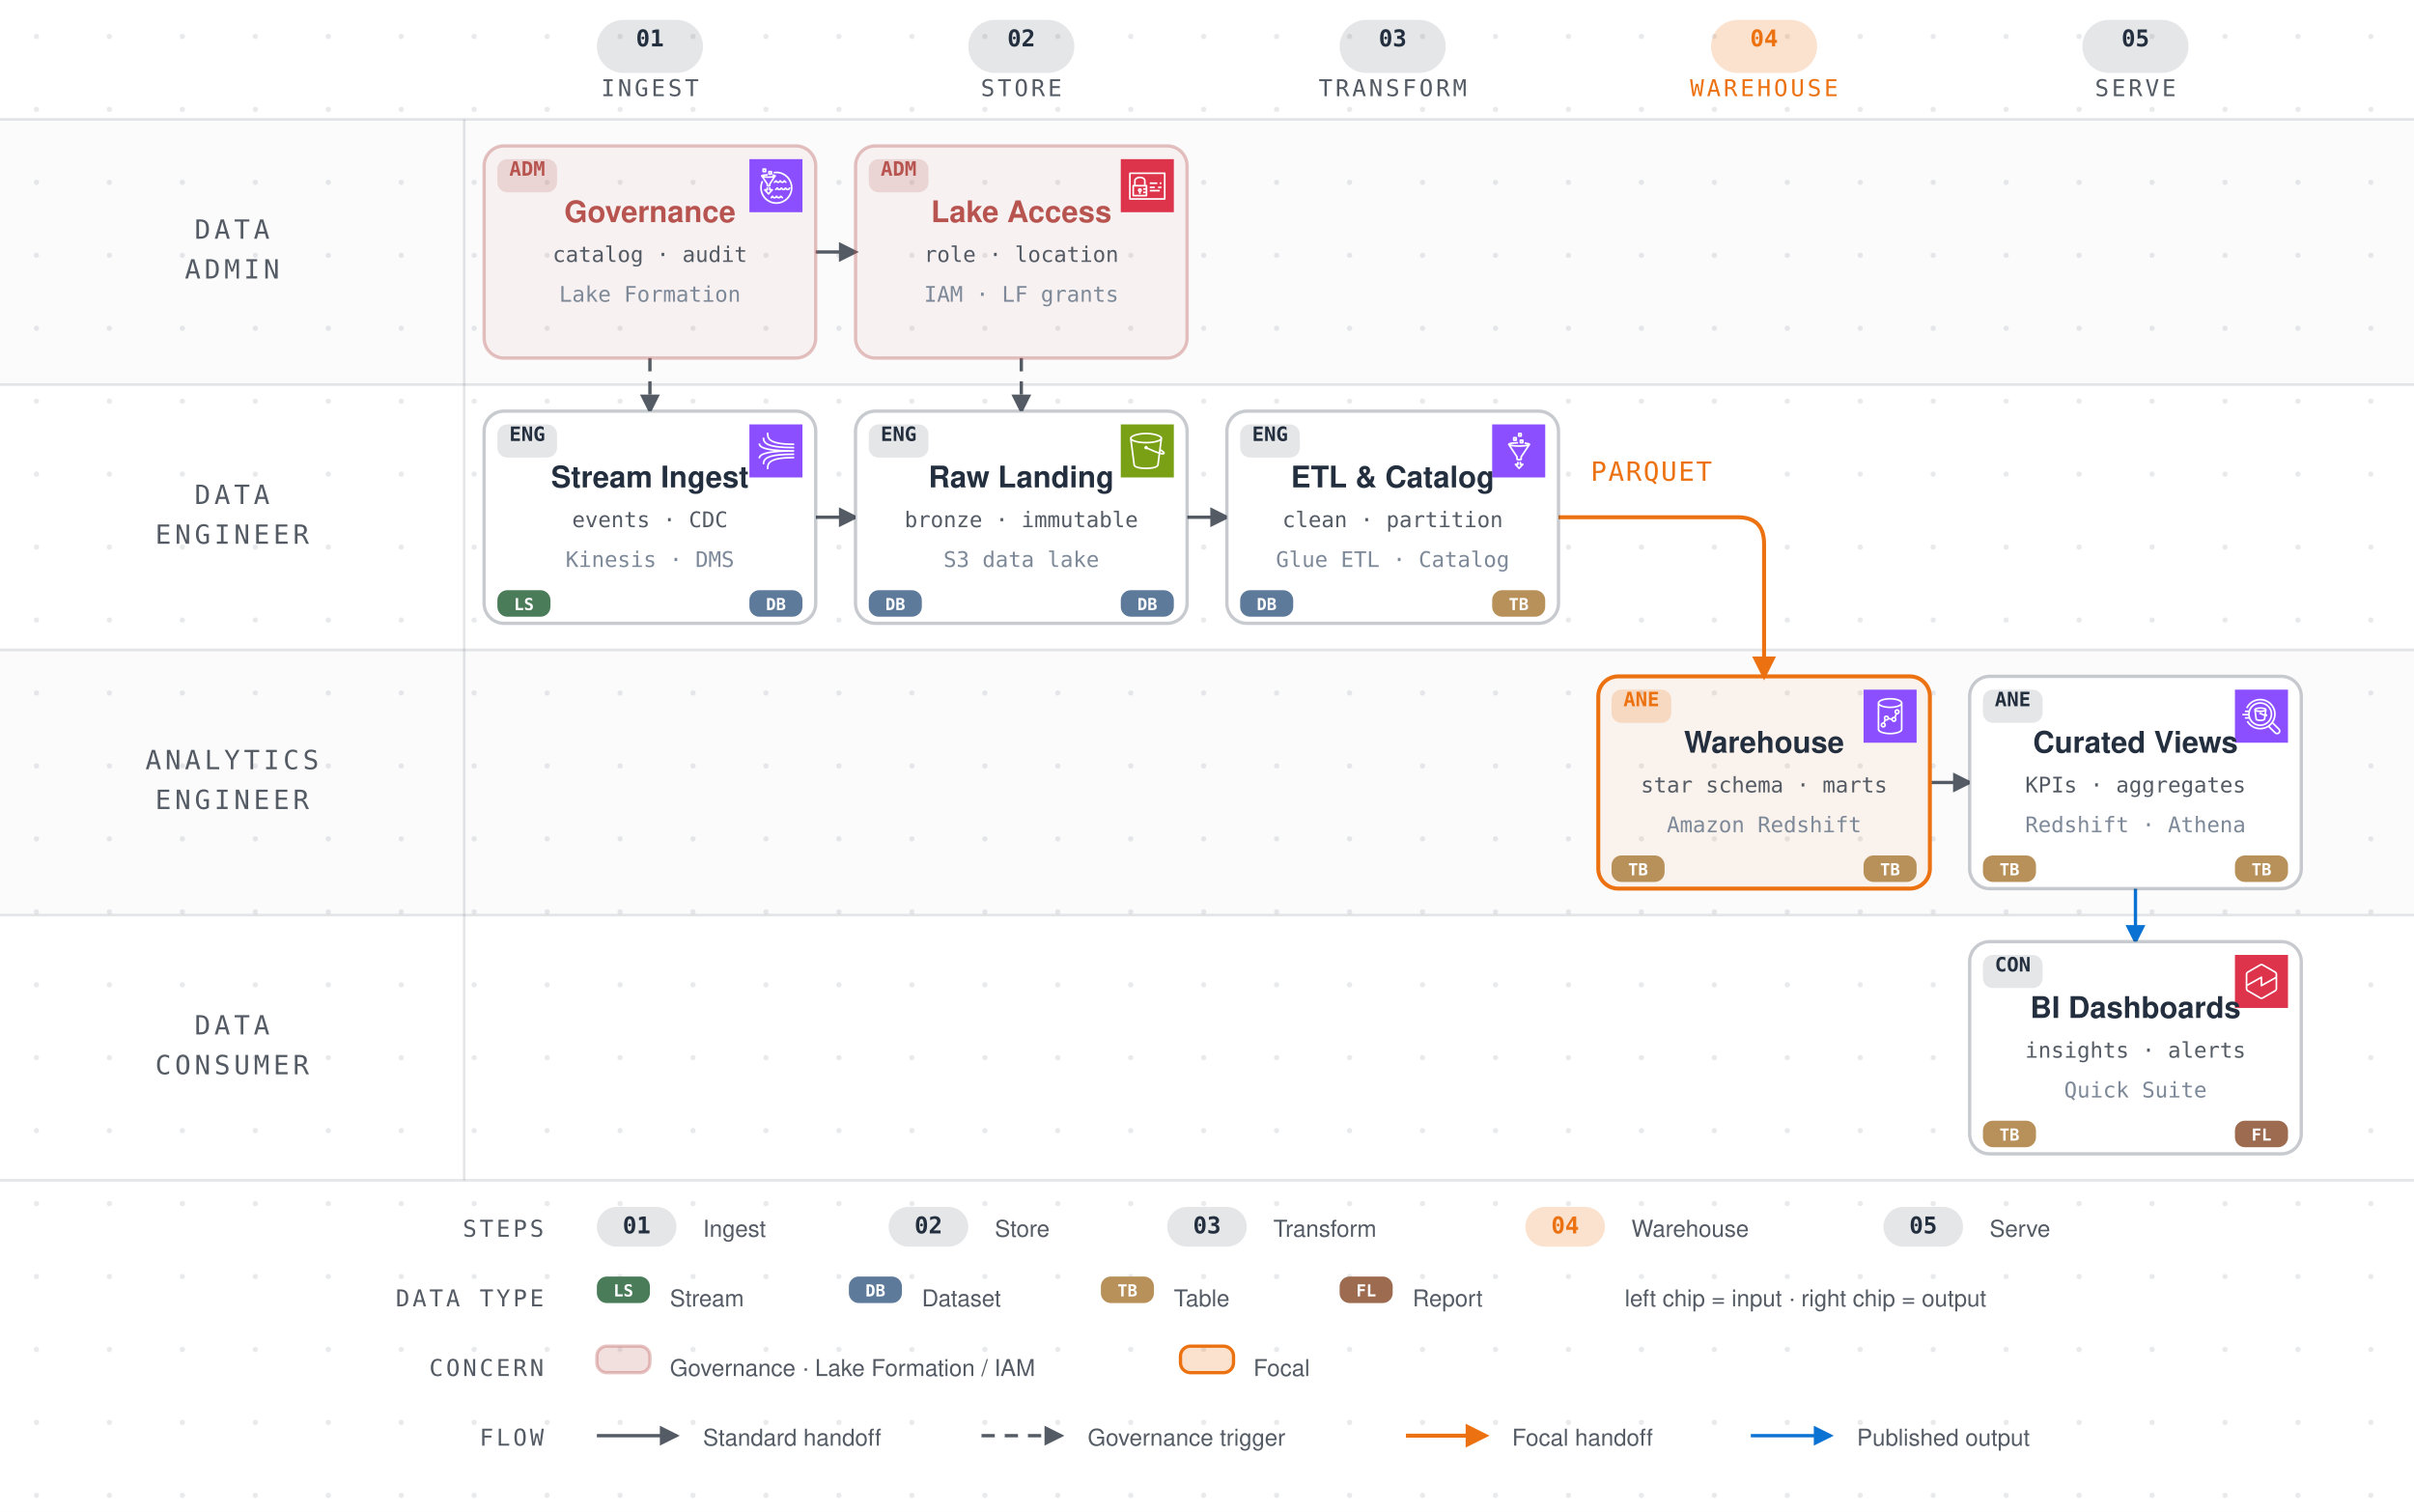
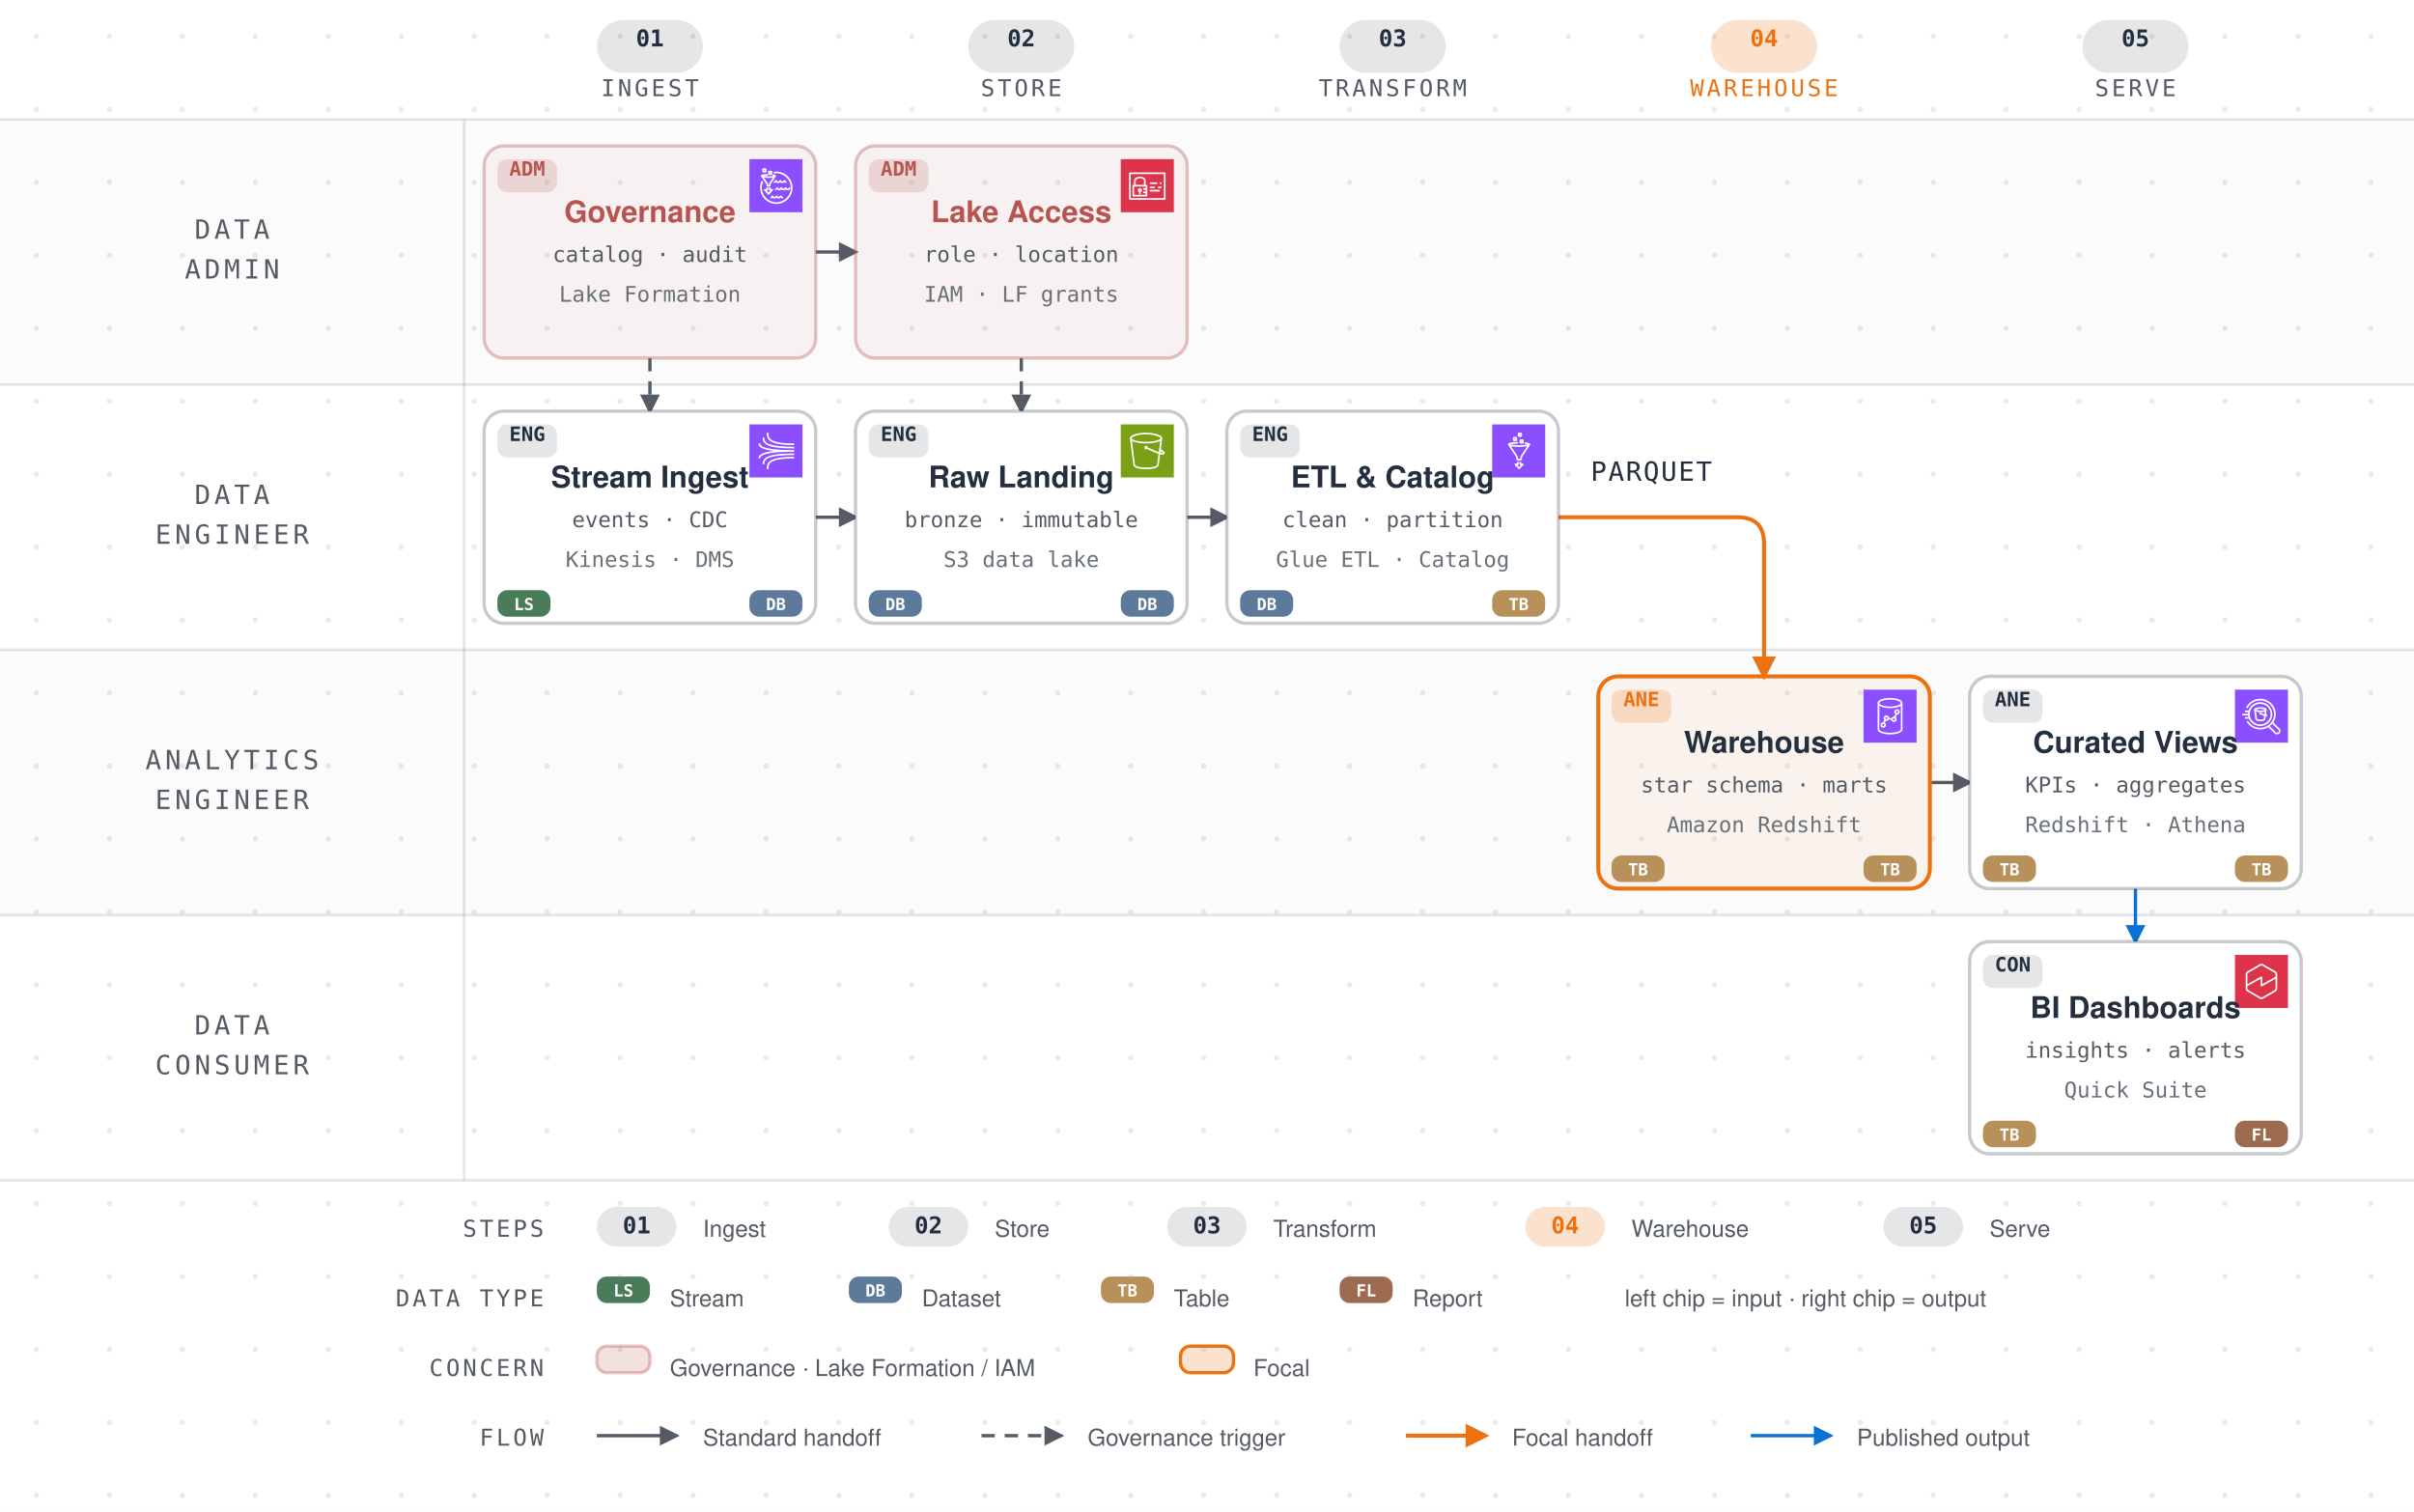
<svg xmlns="http://www.w3.org/2000/svg" viewBox="0 0 728 456" role="img" aria-labelledby="aws-pipeline-flow-title aws-pipeline-flow-desc">
  <defs>
    <style>
          @font-face { font-family: 'Amazon Ember'; font-weight: 400; font-style: normal; src: local('Amazon Ember'), url('../../skills/aws-diagram-design/assets/fonts/woff2/AmazonEmber_W_Rg.woff2') format('woff2'); }
          @font-face { font-family: 'Amazon Ember'; font-weight: 600; font-style: normal; src: local('Amazon Ember Medium'), local('Amazon Ember'), url('../../skills/aws-diagram-design/assets/fonts/woff2/AmazonEmber_W_SBd.woff2') format('woff2'); }
          @font-face { font-family: 'Amazon Ember'; font-weight: 700; font-style: normal; src: local('Amazon Ember Bold'), local('Amazon Ember'), url('../../skills/aws-diagram-design/assets/fonts/woff2/AmazonEmber_W_Bd.woff2') format('woff2'); }
          @font-face { font-family: 'Amazon Ember Mono'; font-weight: 400; font-style: normal; src: local('Amazon Ember Mono'), url('../../skills/aws-diagram-design/assets/fonts/woff2/AmazonEmberMono_W_Rg.woff2') format('woff2'); }
          @font-face { font-family: 'Amazon Ember Mono'; font-weight: 700; font-style: normal; src: local('Amazon Ember Mono Bold'), local('Amazon Ember Mono'), url('../../skills/aws-diagram-design/assets/fonts/woff2/AmazonEmberMono_W_Bd.woff2') format('woff2'); }
          .step-number, .step-label, .lane-label, .role-text, .chip-text, .legend-label { font-family: 'Amazon Ember Mono', ui-monospace, monospace; text-anchor: middle; }
          .step-number { fill: #232F3E; font-size: 7px; font-weight: 600; }
          .step-label { fill: #545B64; font-size: 7px; font-weight: 500; letter-spacing: 0.12em; }
          .lane-label { fill: #545B64; font-size: 8px; font-weight: 500; letter-spacing: 0.14em; }
          .role-text { fill: #232F3E; font-size: 6px; font-weight: 600; }
          .node-title { fill: #232F3E; font: 600 9px 'Amazon Ember', 'Helvetica Neue', Helvetica, Arial, sans-serif; text-anchor: middle; }
          .node-sub { fill: #545B64; font: 400 6.5px 'Amazon Ember Mono', ui-monospace, monospace; text-anchor: middle; }
-           .node-tool { fill: #7D8998; font: 400 6.5px 'Amazon Ember Mono', ui-monospace, monospace; text-anchor: middle; }
+           .node-tool { fill: #687078; font: 400 6.5px 'Amazon Ember Mono', ui-monospace, monospace; text-anchor: middle; }
          .chip-text { fill: #fff; font-size: 5px; font-weight: 700; }
          .focal-text { fill: #EC7211; }
          .gov-text { fill: #b85450; }
          .legend-label { fill: #545B64; font-size: 7px; font-weight: 500; letter-spacing: 0.12em; text-anchor: end; }
          .legend-text { fill: #545B64; font: 400 7px 'Amazon Ember', 'Helvetica Neue', Helvetica, Arial, sans-serif; }
        </style>
    <pattern id="dots" width="22" height="22" patternUnits="userSpaceOnUse">
      <circle cx="11" cy="11" r="0.8" fill="rgba(35,47,62,0.10)" />
    </pattern>
    <marker id="arr-muted" markerWidth="6" markerHeight="6" refX="5" refY="3" orient="auto">
      <path d="M0 0 L6 3 L0 6 Z" fill="#545B64" />
    </marker>
    <marker id="arr-accent" markerWidth="6" markerHeight="6" refX="5" refY="3" orient="auto">
      <path d="M0 0 L6 3 L0 6 Z" fill="#EC7211" />
    </marker>
    <marker id="arr-link" markerWidth="6" markerHeight="6" refX="5" refY="3" orient="auto">
      <path d="M0 0 L6 3 L0 6 Z" fill="#0972D3" />
    </marker>
  </defs>
  <rect width="728" height="456" fill="#ffffff" />
  <rect width="728" height="456" fill="url(#dots)" />
  <rect x="0" y="36" width="728" height="80" fill="rgba(35,47,62,0.018)" />
  <rect x="0" y="196" width="728" height="80" fill="rgba(35,47,62,0.018)" />
  <line x1="0" y1="36" x2="728" y2="36" stroke="rgba(35,47,62,0.12)" stroke-width="0.8" />
  <line x1="0" y1="116" x2="728" y2="116" stroke="rgba(35,47,62,0.12)" stroke-width="0.8" />
  <line x1="0" y1="196" x2="728" y2="196" stroke="rgba(35,47,62,0.12)" stroke-width="0.8" />
  <line x1="0" y1="276" x2="728" y2="276" stroke="rgba(35,47,62,0.12)" stroke-width="0.8" />
  <line x1="0" y1="356" x2="728" y2="356" stroke="rgba(35,47,62,0.12)" stroke-width="0.8" />
  <line x1="140" y1="36" x2="140" y2="356" stroke="rgba(35,47,62,0.12)" stroke-width="0.8" />
  <g aria-label="Pipeline steps">
    <rect x="180" y="6" width="32" height="16" rx="8" fill="rgba(35,47,62,0.12)" />
    <text x="196" y="14" class="step-number">01</text>
    <text x="196" y="29" class="step-label">INGEST</text>
    <rect x="292" y="6" width="32" height="16" rx="8" fill="rgba(35,47,62,0.12)" />
    <text x="308" y="14" class="step-number">02</text>
    <text x="308" y="29" class="step-label">STORE</text>
    <rect x="404" y="6" width="32" height="16" rx="8" fill="rgba(35,47,62,0.12)" />
    <text x="420" y="14" class="step-number">03</text>
    <text x="420" y="29" class="step-label">TRANSFORM</text>
    <rect x="516" y="6" width="32" height="16" rx="8" fill="rgba(236,114,17,0.20)" />
    <text x="532" y="14" class="step-number focal-text">04</text>
    <text x="532" y="29" class="step-label focal-text">WAREHOUSE</text>
    <rect x="628" y="6" width="32" height="16" rx="8" fill="rgba(35,47,62,0.12)" />
    <text x="644" y="14" class="step-number">05</text>
    <text x="644" y="29" class="step-label">SERVE</text>
  </g>
  <g aria-label="Role lanes">
    <text x="70" y="72" class="lane-label">DATA</text>
    <text x="70" y="84" class="lane-label">ADMIN</text>
    <text x="70" y="152" class="lane-label">DATA</text>
    <text x="70" y="164" class="lane-label">ENGINEER</text>
    <text x="70" y="232" class="lane-label">ANALYTICS</text>
    <text x="70" y="244" class="lane-label">ENGINEER</text>
    <text x="70" y="312" class="lane-label">DATA</text>
    <text x="70" y="324" class="lane-label">CONSUMER</text>
  </g>
  <path d="M246 76 H258" fill="none" stroke="#545B64" marker-end="url(#arr-muted)" />
  <path d="M196 108 V124" fill="none" stroke="#545B64" stroke-dasharray="4,3" marker-end="url(#arr-muted)" />
  <path d="M308 108 V124" fill="none" stroke="#545B64" stroke-dasharray="4,3" marker-end="url(#arr-muted)" />
  <path d="M246 156 H258" fill="none" stroke="#545B64" marker-end="url(#arr-muted)" />
  <path d="M358 156 H370" fill="none" stroke="#545B64" marker-end="url(#arr-muted)" />
  <path d="M470 156 H524 Q532 156 532 164 V204" fill="none" stroke="#EC7211" stroke-width="1.2" marker-end="url(#arr-accent)" />
  <rect x="474" y="136" width="48" height="12" rx="2" fill="#ffffff" />
-   <text x="498" y="145" fill="#EC7211" font-size="8" font-family="'Amazon Ember Mono', ui-monospace, monospace" text-anchor="middle" letter-spacing="0.06em">PARQUET</text>
+   <text x="498" y="145" fill="#232F3E" font-size="8" font-family="'Amazon Ember Mono', ui-monospace, monospace" text-anchor="middle" letter-spacing="0.06em">PARQUET</text>
  <path d="M582 236 H594" fill="none" stroke="#545B64" marker-end="url(#arr-muted)" />
  <path d="M644 268 V284" fill="none" stroke="#0972D3" marker-end="url(#arr-link)" />
  <rect x="146" y="44" width="100" height="64" rx="6" fill="rgba(184,84,80,0.06)" stroke="rgba(184,84,80,0.35)" stroke-width="1" />
  <rect x="150" y="48" width="18" height="10" rx="3" fill="rgba(184,84,80,0.18)" />
  <text x="159" y="53" class="role-text gov-text">ADM</text>
  <g transform="translate(226,48) scale(0.25)" aria-hidden="true">
    <g stroke="none" stroke-width="1" fill="none" fill-rule="evenodd">
      <g fill="#8C4FFF">
        <rect x="0" y="0" width="64" height="64" />
      </g>
      <path d="M43.643,36.517 C44.322,37.201 45.255,37.638 46.25,37.638 C48.138,37.638 49.563,36.074 49.563,34 L47.564,34 C47.564,34.814 47.113,35.638 46.25,35.638 C45.384,35.638 44.565,34.842 44.565,34 L42.566,34 C42.566,34.806 42.044,35.638 41.172,35.638 C40.331,35.638 39.567,34.857 39.567,34 L37.568,34 C37.568,34.888 36.893,35.638 36.094,35.638 C35.267,35.638 34.569,34.888 34.569,34 L32.569,34 C32.569,34.873 31.843,35.638 31.015,35.638 L31.015,37.638 C32.004,37.638 32.914,37.199 33.565,36.506 C34.211,37.199 35.114,37.638 36.094,37.638 C37.078,37.638 37.965,37.208 38.598,36.518 C39.258,37.205 40.176,37.638 41.172,37.638 C42.156,37.638 43.029,37.211 43.643,36.517 L43.643,36.517 Z M43.2,25.323 L41.201,25.323 C41.201,26.172 40.51,26.863 39.662,26.863 C38.812,26.863 38.122,26.172 38.122,25.323 L36.123,25.323 C36.123,26.172 35.432,26.863 34.584,26.863 C33.734,26.863 33.043,26.172 33.043,25.323 L31.044,25.323 C31.044,26.172 30.354,26.863 29.505,26.863 L29.505,28.863 C30.5,28.863 31.401,28.45 32.044,27.787 C32.687,28.45 33.588,28.863 34.584,28.863 C35.578,28.863 36.479,28.45 37.123,27.787 C37.765,28.45 38.666,28.863 39.662,28.863 C40.656,28.863 41.557,28.45 42.201,27.787 C42.844,28.45 43.745,28.863 44.74,28.863 L44.74,26.863 C43.89,26.863 43.2,26.172 43.2,25.323 L43.2,25.323 Z M30.252,47.502 C31.247,47.502 32.148,47.093 32.791,46.437 C33.434,47.093 34.335,47.502 35.33,47.502 C36.342,47.502 37.258,47.079 37.903,46.402 C38.582,47.075 39.533,47.502 40.566,47.502 L40.566,45.502 C39.663,45.502 38.869,44.8 38.869,44 L36.87,44 C36.87,44.842 36.193,45.502 35.33,45.502 C34.467,45.502 33.791,44.842 33.791,44 L31.792,44 C31.792,44.842 31.115,45.502 30.252,45.502 C29.389,45.502 28.712,44.842 28.712,44 L26.713,44 C26.713,44.561 26.565,45.502 25.572,45.502 L25.572,47.502 C26.488,47.502 27.267,47.149 27.82,46.541 C28.455,47.137 29.311,47.502 30.252,47.502 L30.252,47.502 Z M17.575,14 L18.575,14 L18.575,13 L17.575,13 L17.575,14 Z M15.576,15 L15.576,12 C15.576,11.448 16.023,11 16.576,11 L19.574,11 C20.127,11 20.574,11.448 20.574,12 L20.574,15 C20.574,15.553 20.127,16 19.574,16 L16.576,16 C16.023,16 15.576,15.553 15.576,15 L15.576,15 Z M24.573,17 L25.572,17 L25.572,16 L24.573,16 L24.573,17 Z M22.573,18 L22.573,15 C22.573,14.448 23.02,14 23.573,14 L26.572,14 C27.125,14 27.571,14.448 27.571,15 L27.571,18 C27.571,18.553 27.125,19 26.572,19 L23.573,19 C23.02,19 22.573,18.553 22.573,18 L22.573,18 Z M22.998,22.679 C22.276,22.679 19.833,22.652 17.671,22.353 L22.393,29.428 C22.51,29.596 22.573,29.796 22.573,30 L22.573,31.257 C22.928,31.332 23.24,31.335 23.573,31.268 L23.573,30 C23.573,29.807 23.629,29.618 23.734,29.455 L28.347,22.356 C26.714,22.583 24.759,22.679 22.998,22.679 L22.998,22.679 Z M13.866,20.529 C13.855,20.47 13.844,20.378 13.844,20.318 C13.844,19.718 13.844,18.125 22.024,17.966 L22.063,19.966 C20.098,20.004 18.603,20.151 17.547,20.319 C18.799,20.515 20.636,20.679 22.998,20.679 C25.325,20.679 27.184,20.52 28.462,20.319 C28.231,20.283 27.974,20.246 27.688,20.211 L27.93,18.226 C30.929,18.592 32.153,19.198 32.153,20.318 C32.153,20.568 32.071,21.048 31.518,21.442 C31.428,21.506 31.323,21.566 31.208,21.624 L25.572,30.297 L25.572,32 C25.572,32.409 25.324,32.776 24.945,32.928 C24.305,33.185 23.714,33.314 23.111,33.314 C22.515,33.314 21.909,33.189 21.228,32.939 C20.836,32.794 20.574,32.419 20.574,32 L20.574,30.315 L14.843,21.638 C14.601,21.521 14.392,21.393 14.249,21.248 C14.184,21.184 14.129,21.111 14.084,21.031 L13.976,20.839 C13.923,20.743 13.885,20.638 13.866,20.529 L13.866,20.529 Z M22.573,37 L22.573,34 L20.574,34 L20.574,36 L18.575,36 C18.18,36 17.822,36.233 17.662,36.594 C17.501,36.954 17.567,37.376 17.832,37.669 L22.33,42.669 C22.519,42.88 22.79,43 23.073,43 C23.356,43 23.627,42.88 23.816,42.669 L28.314,37.669 C28.579,37.376 28.645,36.954 28.484,36.594 C28.324,36.233 27.965,36 27.571,36 L25.572,36 L25.572,34 L23.573,34 L23.573,37 C23.573,37.553 24.02,38 24.573,38 L25.327,38 L23.073,40.506 L20.819,38 L21.574,38 C22.126,38 22.573,37.553 22.573,37 L22.573,37 Z M52,34.493 C52,45.249 43.252,54 32.5,54 C21.748,54 13,45.249 13,34.493 C13,31.521 13.651,28.667 14.935,26.01 L16.736,26.881 C15.583,29.265 14.999,31.825 14.999,34.493 C14.999,44.146 22.849,52 32.5,52 C42.151,52 50.001,44.146 50.001,34.493 C50.001,24.839 42.151,16.985 32.5,16.985 C31.479,16.985 30.455,17.074 29.456,17.248 L29.11,15.279 C30.223,15.083 31.364,14.985 32.5,14.985 C43.252,14.985 52,23.736 52,34.493 L52,34.493 Z" fill="#FFFFFF" />
    </g>
  </g>
  <text x="196" y="67" class="node-title gov-text">Governance</text>
  <text x="196" y="79" class="node-sub">catalog · audit</text>
  <text x="196" y="91" class="node-tool">Lake Formation</text>
  <rect x="258" y="44" width="100" height="64" rx="6" fill="rgba(184,84,80,0.06)" stroke="rgba(184,84,80,0.35)" stroke-width="1" />
  <rect x="262" y="48" width="18" height="10" rx="3" fill="rgba(184,84,80,0.18)" />
  <text x="271" y="53" class="role-text gov-text">ADM</text>
  <g transform="translate(338,48) scale(0.25)" aria-hidden="true">
    <g stroke="none" stroke-width="1" fill="none" fill-rule="evenodd">
      <g fill="#DD344C">
        <rect x="0" y="0" width="64" height="64" />
      </g>
      <path d="M12,47 L52,47 L52,18 L12,18 L12,47 Z M54,17 L54,48 C54,48.552 53.553,49 53,49 L11,49 C10.447,49 10,48.552 10,48 L10,17 C10,16.448 10.447,16 11,16 L53,16 C53.553,16 54,16.448 54,17 L54,17 Z M35,39 L47,39 L47,37 L35,37 L35,39 Z M45,35 L49,35 L49,33 L45,33 L45,35 Z M35,35 L41,35 L41,33 L35,33 L35,35 Z M22.5,37.5 C22.5,37.776 22.725,38 23,38 C23.275,38 23.5,37.776 23.5,37.5 C23.5,37.224 23.275,37 23,37 C22.725,37 22.5,37.224 22.5,37.5 L22.5,37.5 Z M25.5,37.5 C25.5,38.522 24.882,39.401 24,39.788 L24,42 L22,42 L22,39.788 C21.118,39.401 20.5,38.522 20.5,37.5 C20.5,36.122 21.621,35 23,35 C24.379,35 25.5,36.122 25.5,37.5 L25.5,37.5 Z M16,42.995 L29.995,43 L29.996,41 L27,41 L27,39 L29.997,39 L29.998,37 L27,37 L27,35 L29.999,35 L30,33.005 L16.005,33 L16,42.995 Z M18,31.001 L28.001,31.004 L28.002,26 C28.002,24.976 27.2,24.273 26.722,23.945 C25.847,23.345 24.174,23 23.002,23 L23,23 C20.873,23 18.003,24.232 18.002,26 L18,31.001 Z M14.293,44.701 C14.105,44.513 14,44.259 14,43.994 L14.005,32 C14.005,31.447 14.453,31 15.005,31 L16,31 L16.002,26 C16.003,22.911 19.876,21 23,21 L23.002,21 C24.567,21 26.653,21.473 27.854,22.295 C29.239,23.246 30.003,24.562 30.002,26 L30.001,31.005 L31,31.006 C31.266,31.006 31.52,31.111 31.707,31.299 C31.895,31.487 32,31.741 32,32.006 L31.995,44 C31.995,44.553 31.547,45 30.995,45 L15,44.994 C14.734,44.994 14.48,44.889 14.293,44.701 L14.293,44.701 Z M47,30 L49,30 L49,28 L47,28 L47,30 Z M35,30 L44,30 L44,28 L35,28 L35,30 Z" fill="#FFFFFF" />
    </g>
  </g>
  <text x="308" y="67" class="node-title gov-text">Lake Access</text>
  <text x="308" y="79" class="node-sub">role · location</text>
  <text x="308" y="91" class="node-tool">IAM · LF grants</text>
  <rect x="146" y="124" width="100" height="64" rx="6" fill="#ffffff" stroke="rgba(35,47,62,0.25)" />
  <rect x="150" y="128" width="18" height="10" rx="3" fill="rgba(35,47,62,0.12)" />
  <text x="159" y="133" class="role-text">ENG</text>
  <g transform="translate(226,128) scale(0.25)" aria-hidden="true">
    <g stroke="none" stroke-width="1" fill="none" fill-rule="evenodd">
      <g fill="#8C4FFF">
        <rect x="0" y="0" width="64" height="64" />
      </g>
      <path d="M16,48 L18,48 C18,42.434 20.779,37 54,37 L54,35 C38.449,35 28.121,36.219 22.427,38.728 C16.764,41.223 16,44.815 16,48 M21,53.876 L21,54 L23,54 L23,53.876 C22.999,50.756 22.999,47.809 26.556,45.42 C30.984,42.446 39.961,41 54,41 L54,39 C39.552,39 30.21,40.557 25.44,43.76 C20.998,46.743 20.999,50.698 21,53.876 M13,23 L11,23 C11,26.614 13.747,30.285 30.012,32 C13.747,33.715 11,37.386 11,41 L13,41 C13,35.617 26.411,33 54,33 L54,31 C26.411,31 13,28.383 13,23 M18,16 L16,16 C16,24.233 22.218,29 54,29 L54,27 C20.779,27 18,21.566 18,16 M54,23 L54,25 C39.552,25 30.21,23.443 25.44,20.24 C20.998,17.257 20.999,13.302 21,10.124 L21,10 L23,10 L23,10.124 C22.999,13.244 22.999,16.191 26.556,18.58 C30.984,21.554 39.961,23 54,23" fill="#FFFFFF" />
    </g>
  </g>
  <text x="196" y="147" class="node-title">Stream Ingest</text>
  <text x="196" y="159" class="node-sub">events · CDC</text>
  <text x="196" y="171" class="node-tool">Kinesis · DMS</text>
  <rect x="150" y="178" width="16" height="8" rx="3" fill="#4a7c59" />
  <text x="158" y="184" class="chip-text">LS</text>
  <rect x="226" y="178" width="16" height="8" rx="3" fill="#5e7a9b" />
  <text x="234" y="184" class="chip-text">DB</text>
  <rect x="258" y="124" width="100" height="64" rx="6" fill="#ffffff" stroke="rgba(35,47,62,0.25)" />
  <rect x="262" y="128" width="18" height="10" rx="3" fill="rgba(35,47,62,0.12)" />
  <text x="271" y="133" class="role-text">ENG</text>
  <g transform="translate(338,128) scale(0.25)" aria-hidden="true">
    <g stroke="none" stroke-width="1" fill="none" fill-rule="evenodd">
      <g fill="#7AA116">
        <rect x="0" y="0" width="64" height="64" />
      </g>
      <g transform="translate(10.9998, 10.0002)" fill="#FFFFFF">
        <path d="M36.759,23.948 L36.993,22.131 C39.166,23.385 39.842,24.121 40.037,24.424 C39.713,24.485 38.832,24.509 36.759,23.948 L36.759,23.948 Z M19.5,11 C9.125,11 2.382,8.488 2,6.696 L2,6.511 C2.349,5.392 8.14,2 19.5,2 C30.84,2 36.632,5.381 37,6.505 L37,6.616 C36.724,8.446 29.961,11 19.5,11 L19.5,11 Z M34.818,23.362 C30.053,21.797 23.912,18.979 21.594,17.888 C21.535,16.786 20.628,15.906 19.512,15.906 C18.358,15.906 17.418,16.845 17.418,18 C17.418,19.154 18.358,20.094 19.512,20.094 C19.969,20.094 20.389,19.942 20.733,19.693 C23.132,20.822 29.619,23.798 34.558,25.38 L32.837,38.724 C32.583,40.352 27.919,42 19.497,42 C11.072,42 6.405,40.352 6.155,38.751 L2.435,9.814 C5.945,11.915 12.749,13 19.5,13 C26.25,13 33.054,11.915 36.565,9.815 L34.818,23.362 Z M39,6.5 C39,3.431 30.661,0 19.5,0 C8.339,0 -3.55271368e-15,3.431 -3.55271368e-15,6.5 L-3.55271368e-15,7.043 L4.174,39.033 C4.875,43.516 15.123,44 19.497,44 C23.869,44 34.113,43.516 34.818,39.007 L36.501,25.947 C37.778,26.279 38.812,26.456 39.616,26.455 C40.606,26.455 41.273,26.203 41.697,25.697 C42.047,25.281 42.185,24.756 42.085,24.221 C41.857,23 40.403,21.712 37.37,20.044 L37.27,19.989 L39,7.044 L39,6.5 Z" />
      </g>
    </g>
  </g>
  <text x="308" y="147" class="node-title">Raw Landing</text>
  <text x="308" y="159" class="node-sub">bronze · immutable</text>
  <text x="308" y="171" class="node-tool">S3 data lake</text>
  <rect x="262" y="178" width="16" height="8" rx="3" fill="#5e7a9b" />
  <text x="270" y="184" class="chip-text">DB</text>
  <rect x="338" y="178" width="16" height="8" rx="3" fill="#5e7a9b" />
  <text x="346" y="184" class="chip-text">DB</text>
  <rect x="370" y="124" width="100" height="64" rx="6" fill="#ffffff" stroke="rgba(35,47,62,0.25)" />
  <rect x="374" y="128" width="18" height="10" rx="3" fill="rgba(35,47,62,0.12)" />
  <text x="383" y="133" class="role-text">ENG</text>
  <g transform="translate(450,128) scale(0.25)" aria-hidden="true">
    <g stroke="none" stroke-width="1" fill="none" fill-rule="evenodd">
      <g fill="#8C4FFF">
        <rect x="0" y="0" width="64" height="64" />
      </g>
      <path d="M26.991,18.043 L27.99,18.043 L27.99,17.037 L26.991,17.037 L26.991,18.043 Z M24.993,19.048 L24.993,16.032 C24.993,15.477 25.44,15.027 25.992,15.027 L28.989,15.027 C29.541,15.027 29.987,15.477 29.987,16.032 L29.987,19.048 C29.987,19.603 29.541,20.053 28.989,20.053 L25.992,20.053 C25.44,20.053 24.993,19.603 24.993,19.048 L24.993,19.048 Z M32.984,13.016 L33.983,13.016 L33.983,12.011 L32.984,12.011 L32.984,13.016 Z M30.986,14.021 L30.986,11.005 C30.986,10.45 31.433,10 31.985,10 L34.982,10 C35.534,10 35.981,10.45 35.981,11.005 L35.981,14.021 C35.981,14.576 35.534,15.027 34.982,15.027 L31.985,15.027 C31.433,15.027 30.986,14.576 30.986,14.021 L30.986,14.021 Z M34.982,21.059 L35.981,21.059 L35.981,20.053 L34.982,20.053 L34.982,21.059 Z M33.983,18.043 L36.979,18.043 C37.532,18.043 37.978,18.493 37.978,19.048 L37.978,22.064 C37.978,22.619 37.532,23.07 36.979,23.07 L33.983,23.07 C33.43,23.07 32.984,22.619 32.984,22.064 L32.984,19.048 C32.984,18.493 33.43,18.043 33.983,18.043 L33.983,18.043 Z M23.621,26.479 C23.282,26.424 22.977,26.368 22.681,26.311 L30.818,38.597 C30.927,38.762 30.986,38.957 30.986,39.155 L30.986,41.438 C32.033,41.724 33.01,41.728 33.983,41.453 L33.983,39.155 C33.983,38.956 34.042,38.761 34.152,38.596 L42.315,26.31 C42.015,26.367 41.706,26.424 41.364,26.479 C38.919,26.867 35.684,27.089 32.485,27.089 C29.287,27.089 26.056,26.867 23.621,26.479 L23.621,26.479 Z M19.509,25.149 C19.168,24.844 19,24.496 19,24.082 C19,22.797 21.112,21.244 31.172,21.134 L31.193,23.145 C26.561,23.195 23.43,23.658 21.894,24.073 C23.656,24.55 27.41,25.078 32.485,25.078 C37.298,25.078 40.928,24.605 42.802,24.149 C41.975,23.957 40.746,23.736 39.004,23.522 L39.247,21.526 C45.492,22.294 46,23.138 46,24.082 C46,24.495 45.831,24.843 45.491,25.147 L35.981,39.461 L35.981,42.171 C35.981,42.581 35.733,42.951 35.354,43.104 C34.426,43.479 33.493,43.667 32.541,43.667 C31.598,43.667 30.636,43.483 29.642,43.114 C29.25,42.968 28.989,42.592 28.989,42.171 L28.989,39.46 L19.509,25.149 Z M37.896,47.805 C38.054,48.174 37.979,48.601 37.707,48.894 L33.212,53.685 C33.022,53.886 32.759,54 32.485,54 C32.21,54 31.947,53.886 31.757,53.685 L27.263,48.894 C26.99,48.601 26.915,48.174 27.073,47.805 C27.231,47.436 27.591,47.198 27.99,47.198 L29.987,47.198 L29.987,45.187 L31.985,45.187 L31.985,48.203 C31.985,48.758 31.539,49.209 30.986,49.209 L30.306,49.209 L32.485,51.531 L34.663,49.209 L33.983,49.209 C33.43,49.209 32.984,48.758 32.984,48.203 L32.984,45.187 L34.982,45.187 L34.982,47.198 L36.979,47.198 C37.378,47.198 37.738,47.436 37.896,47.805 L37.896,47.805 Z" fill="#FFFFFF" />
    </g>
  </g>
  <text x="420" y="147" class="node-title">ETL &amp; Catalog</text>
  <text x="420" y="159" class="node-sub">clean · partition</text>
  <text x="420" y="171" class="node-tool">Glue ETL · Catalog</text>
  <rect x="374" y="178" width="16" height="8" rx="3" fill="#5e7a9b" />
  <text x="382" y="184" class="chip-text">DB</text>
  <rect x="450" y="178" width="16" height="8" rx="3" fill="#b8915a" />
  <text x="458" y="184" class="chip-text">TB</text>
  <rect x="482" y="204" width="100" height="64" rx="6" fill="rgba(236,114,17,0.07)" stroke="#EC7211" stroke-width="1.2" />
  <rect x="486" y="208" width="18" height="10" rx="3" fill="rgba(236,114,17,0.20)" />
  <text x="495" y="213" class="role-text focal-text">ANE</text>
  <g transform="translate(562,208) scale(0.25)" aria-hidden="true">
    <g stroke="none" stroke-width="1" fill="none" fill-rule="evenodd">
      <g fill="#8C4FFF">
        <rect x="0" y="0" width="64" height="64" />
      </g>
      <path d="M40.419,28.025 C39.719,28.025 39.148,27.456 39.148,26.756 C39.148,26.058 39.719,25.489 40.419,25.489 C41.119,25.489 41.69,26.058 41.69,26.756 C41.69,27.456 41.119,28.025 40.419,28.025 M36.635,37.088 C35.935,37.088 35.365,36.519 35.365,35.82 C35.365,35.121 35.935,34.553 36.635,34.553 C37.335,34.553 37.905,35.121 37.905,35.82 C37.905,36.519 37.335,37.088 36.635,37.088 M27.554,35.577 C26.854,35.577 26.284,35.009 26.284,34.309 C26.284,33.611 26.854,33.042 27.554,33.042 C28.254,33.042 28.824,33.611 28.824,34.309 C28.824,35.009 28.254,35.577 27.554,35.577 M23.771,43.885 C23.07,43.885 22.5,43.316 22.5,42.618 C22.5,41.918 23.07,41.349 23.771,41.349 C24.471,41.349 25.041,41.918 25.041,42.618 C25.041,43.316 24.471,43.885 23.771,43.885 M40.419,23.493 C38.615,23.493 37.148,24.957 37.148,26.756 C37.148,27.796 37.647,28.713 38.407,29.311 L37.106,32.604 C36.951,32.581 36.796,32.557 36.635,32.557 C35.272,32.557 34.103,33.395 33.613,34.583 L30.787,33.941 C30.601,32.316 29.231,31.046 27.554,31.046 C25.751,31.046 24.284,32.51 24.284,34.309 C24.284,35.099 24.577,35.813 25.046,36.378 L23.773,39.353 L23.771,39.353 C21.967,39.353 20.5,40.817 20.5,42.618 C20.5,44.417 21.967,45.881 23.771,45.881 C25.574,45.881 27.041,44.417 27.041,42.618 C27.041,41.531 26.501,40.573 25.681,39.98 L26.756,37.464 C27.013,37.528 27.277,37.573 27.554,37.573 C28.776,37.573 29.832,36.892 30.393,35.899 L33.469,36.597 C33.82,38.021 35.102,39.084 36.635,39.084 C38.439,39.084 39.905,37.62 39.905,35.82 C39.905,34.903 39.522,34.076 38.909,33.483 L40.282,30.007 C40.328,30.009 40.372,30.021 40.419,30.021 C42.223,30.021 43.69,28.557 43.69,26.756 C43.69,24.957 42.223,23.493 40.419,23.493 M32,52.004 C23.945,52.004 19,49.628 19,47.923 L19,19.355 C21.768,21.301 26.991,22.327 32,22.327 C37.009,22.327 42.232,21.301 45,19.355 L45,47.923 C45,49.628 40.055,52.004 32,52.004 M32,11.996 C40.055,11.996 45,14.424 45,16.164 C45,17.904 40.055,20.331 32,20.331 C23.945,20.331 19,17.904 19,16.164 C19,14.424 23.945,11.996 32,11.996 M47,16.164 C47,12.161 39.272,10 32,10 C24.729,10 17,12.161 17,16.164 C17,16.171 17.002,16.177 17.002,16.184 L17,16.184 L17,47.923 C17,51.87 24.729,54 32,54 C39.272,54 47,51.87 47,47.923 L47,16.184 L46.998,16.184 C46.998,16.177 47,16.171 47,16.164" fill="#FFFFFF" />
    </g>
  </g>
  <text x="532" y="227" class="node-title">Warehouse</text>
  <text x="532" y="239" class="node-sub">star schema · marts</text>
  <text x="532" y="251" class="node-tool">Amazon Redshift</text>
  <rect x="486" y="258" width="16" height="8" rx="3" fill="#b8915a" />
  <text x="494" y="264" class="chip-text">TB</text>
  <rect x="562" y="258" width="16" height="8" rx="3" fill="#b8915a" />
  <text x="570" y="264" class="chip-text">TB</text>
  <rect x="594" y="204" width="100" height="64" rx="6" fill="#ffffff" stroke="rgba(35,47,62,0.25)" />
  <rect x="598" y="208" width="18" height="10" rx="3" fill="rgba(35,47,62,0.12)" />
  <text x="607" y="213" class="role-text">ANE</text>
  <g transform="translate(674,208) scale(0.25)" aria-hidden="true">
    <g stroke="none" stroke-width="1" fill="none" fill-rule="evenodd">
      <g fill="#8C4FFF">
        <rect x="0" y="0" width="64" height="64" />
      </g>
      <path d="M30.692,23.156 C33.655,23.156 35.534,23.746 36.114,24.152 C35.534,24.557 33.655,25.147 30.692,25.147 C27.729,25.147 25.85,24.557 25.27,24.152 C25.85,23.746 27.729,23.156 30.692,23.156 L30.692,23.156 Z M29.962,28.667 C29.962,28.321 30.248,28.04 30.597,28.04 C30.7,28.04 30.793,28.07 30.879,28.112 L30.317,29.222 C30.11,29.118 29.962,28.911 29.962,28.667 L29.962,28.667 Z M34.769,35.224 C34.405,35.496 33.236,36.098 31.196,36.098 C28.739,36.098 27.087,35.618 26.628,35.32 L25.451,26.417 C26.925,26.926 28.885,27.138 30.692,27.138 C32.499,27.138 34.459,26.926 35.933,26.417 L35.497,29.719 C34.42,29.314 33.13,28.761 31.884,28.175 C31.682,27.665 31.183,27.302 30.597,27.302 C29.834,27.302 29.215,27.915 29.215,28.667 C29.215,29.42 29.834,30.031 30.597,30.031 C30.737,30.031 30.872,30.004 30.999,29.965 C32.786,30.821 34.176,31.403 35.226,31.764 L34.769,35.224 Z M23.134,24.28 L24.64,35.683 C24.773,38.021 30.534,38.089 31.196,38.089 C34.347,38.089 36.579,36.87 36.736,35.728 L37.192,32.277 C37.394,32.304 37.578,32.322 37.733,32.322 C38.543,32.322 38.768,31.982 38.943,31.719 C39.117,31.455 39.169,31.132 39.088,30.809 C38.941,30.216 38.206,29.5 37.624,29.011 L38.25,24.28 L38.244,24.279 C38.247,24.236 38.259,24.196 38.259,24.152 C38.259,21.948 34.183,21.165 30.692,21.165 C27.201,21.165 23.125,21.948 23.125,24.152 C23.125,24.196 23.137,24.236 23.14,24.279 L23.134,24.28 Z M30.467,17.079 C37.421,17.079 43.079,22.66 43.079,29.522 C43.079,36.383 37.421,41.966 30.467,41.966 C23.513,41.966 17.855,36.383 17.855,29.522 C17.855,22.66 23.513,17.079 30.467,17.079 L30.467,17.079 Z M12.027,33.111 L12.027,35.102 L16.977,35.102 C19.194,40.299 24.405,43.957 30.467,43.957 C38.533,43.957 45.096,37.482 45.096,29.522 C45.096,21.562 38.533,15.088 30.467,15.088 C23.946,15.088 18.412,19.32 16.53,25.147 L12.027,25.147 L12.027,27.138 L16.054,27.138 C15.944,27.789 15.876,28.452 15.858,29.129 L9,29.129 L9,31.12 L15.932,31.12 C16.009,31.801 16.145,32.462 16.315,33.111 L12.027,33.111 Z M52.342,51.379 C51.522,52.188 50.101,52.194 49.281,51.386 L41.943,44.145 C43.099,43.262 44.151,42.257 45.068,41.137 L52.352,48.358 C52.759,48.761 52.983,49.297 52.982,49.868 C52.981,50.439 52.754,50.975 52.342,51.379 L52.342,51.379 Z M53.78,46.952 L46.261,39.495 C48.136,36.612 49.239,33.195 49.239,29.522 C49.239,19.309 40.818,11 30.467,11 C23.155,11 16.458,15.238 13.403,21.796 L15.236,22.628 C17.962,16.773 23.941,12.991 30.467,12.991 C39.706,12.991 47.221,20.407 47.221,29.522 C47.221,38.637 39.706,46.053 30.467,46.053 C24.414,46.053 18.813,42.814 15.847,37.6 L14.087,38.575 C17.409,44.415 23.686,48.044 30.467,48.044 C34.057,48.044 37.401,47.027 40.256,45.296 L47.856,52.794 C48.644,53.572 49.691,54 50.805,54 C51.924,54 52.977,53.569 53.766,52.788 C54.559,52.012 54.998,50.976 55,49.871 C55.002,48.768 54.568,47.73 53.78,46.952 L53.78,46.952 Z" fill="#FFFFFF" />
    </g>
  </g>
  <text x="644" y="227" class="node-title">Curated Views</text>
  <text x="644" y="239" class="node-sub">KPIs · aggregates</text>
  <text x="644" y="251" class="node-tool">Redshift · Athena</text>
  <rect x="598" y="258" width="16" height="8" rx="3" fill="#b8915a" />
  <text x="606" y="264" class="chip-text">TB</text>
  <rect x="674" y="258" width="16" height="8" rx="3" fill="#b8915a" />
  <text x="682" y="264" class="chip-text">TB</text>
  <rect x="594" y="284" width="100" height="64" rx="6" fill="#ffffff" stroke="rgba(35,47,62,0.25)" />
  <rect x="598" y="288" width="18" height="10" rx="3" fill="rgba(35,47,62,0.12)" />
  <text x="607" y="293" class="role-text">CON</text>
  <g transform="translate(674,288) scale(0.25)" aria-hidden="true">
    <rect width="64" height="64" fill="#DD344C" />
    <path d="M48.998 19.89L34.001 11.234C32.767 10.523 31.233 10.521 29.999 11.234L15.002 19.89C13.768 20.602 13 21.93 13 23.357V40.667C13 42.092 13.768 43.42 15.002 44.133L29.999 52.789C30.616 53.145 31.308 53.323 32 53.323C32.691 53.323 33.384 53.145 34.001 52.789L48.998 44.133C50.232 43.42 51 42.092 51 40.667V23.357C51 21.93 50.232 20.602 48.998 19.89ZM16.002 21.622L30.999 12.966C31.308 12.788 31.654 12.699 32 12.699C32.346 12.699 32.692 12.788 33.001 12.966L47.998 21.622C48.616 21.979 49 22.643 49 23.357V26.347L32.969 35.347V26.968C32.969 26.613 32.78 26.284 32.474 26.105C32.168 25.925 31.787 25.922 31.48 26.096L15 35.347V23.357C15 22.643 15.384 21.979 16.002 21.622ZM47.998 42.401L33.001 51.057C32.384 51.413 31.616 51.413 30.999 51.057L16.002 42.401C15.384 42.044 15 41.38 15 40.666V37.641L30.969 28.676V37.055C30.969 37.41 31.157 37.739 31.464 37.918C31.619 38.009 31.794 38.055 31.969 38.055C32.138 38.055 32.307 38.013 32.458 37.927L49 28.641V40.666C49 41.38 48.616 42.044 47.998 42.401Z" fill="white" />
  </g>
  <text x="644" y="307" class="node-title">BI Dashboards</text>
  <text x="644" y="319" class="node-sub">insights · alerts</text>
  <text x="644" y="331" class="node-tool">Quick Suite</text>
  <rect x="598" y="338" width="16" height="8" rx="3" fill="#b8915a" />
  <text x="606" y="344" class="chip-text">TB</text>
  <rect x="674" y="338" width="16" height="8" rx="3" fill="#9c6b50" />
  <text x="682" y="344" class="chip-text">FL</text>
  <text x="164" y="373" class="legend-label">STEPS</text>
  <rect x="180" y="364" width="24" height="12" rx="6" fill="rgba(35,47,62,0.12)" />
  <text x="192" y="372" class="step-number">01</text>
  <text x="212" y="373" class="legend-text">Ingest</text>
  <rect x="268" y="364" width="24" height="12" rx="6" fill="rgba(35,47,62,0.12)" />
  <text x="280" y="372" class="step-number">02</text>
  <text x="300" y="373" class="legend-text">Store</text>
  <rect x="352" y="364" width="24" height="12" rx="6" fill="rgba(35,47,62,0.12)" />
  <text x="364" y="372" class="step-number">03</text>
  <text x="384" y="373" class="legend-text">Transform</text>
  <rect x="460" y="364" width="24" height="12" rx="6" fill="rgba(236,114,17,0.20)" />
  <text x="472" y="372" class="step-number focal-text">04</text>
  <text x="492" y="373" class="legend-text">Warehouse</text>
  <rect x="568" y="364" width="24" height="12" rx="6" fill="rgba(35,47,62,0.12)" />
  <text x="580" y="372" class="step-number">05</text>
  <text x="600" y="373" class="legend-text">Serve</text>
  <text x="164" y="394" class="legend-label">DATA TYPE</text>
  <rect x="180" y="385" width="16" height="8" rx="3" fill="#4a7c59" />
  <text x="188" y="391" class="chip-text">LS</text>
  <text x="202" y="394" class="legend-text">Stream</text>
  <rect x="256" y="385" width="16" height="8" rx="3" fill="#5e7a9b" />
  <text x="264" y="391" class="chip-text">DB</text>
  <text x="278" y="394" class="legend-text">Dataset</text>
  <rect x="332" y="385" width="16" height="8" rx="3" fill="#b8915a" />
  <text x="340" y="391" class="chip-text">TB</text>
  <text x="354" y="394" class="legend-text">Table</text>
  <rect x="404" y="385" width="16" height="8" rx="3" fill="#9c6b50" />
  <text x="412" y="391" class="chip-text">FL</text>
  <text x="426" y="394" class="legend-text">Report</text>
  <text x="490" y="394" class="legend-text">left chip = input · right chip = output</text>
  <text x="164" y="415" class="legend-label">CONCERN</text>
  <rect x="180" y="406" width="16" height="8" rx="3" fill="rgba(184,84,80,0.18)" stroke="rgba(184,84,80,0.35)" stroke-width="1" />
  <text x="202" y="415" class="legend-text">Governance · Lake Formation / IAM</text>
  <rect x="356" y="406" width="16" height="8" rx="3" fill="rgba(236,114,17,0.20)" stroke="#EC7211" stroke-width="1" />
  <text x="378" y="415" class="legend-text">Focal</text>
  <text x="164" y="436" class="legend-label">FLOW</text>
  <line x1="180" y1="433" x2="204" y2="433" stroke="#545B64" marker-end="url(#arr-muted)" />
  <text x="212" y="436" class="legend-text">Standard handoff</text>
  <line x1="296" y1="433" x2="320" y2="433" stroke="#545B64" stroke-dasharray="4,3" marker-end="url(#arr-muted)" />
  <text x="328" y="436" class="legend-text">Governance trigger</text>
  <line x1="424" y1="433" x2="448" y2="433" stroke="#EC7211" stroke-width="1.2" marker-end="url(#arr-accent)" />
  <text x="456" y="436" class="legend-text">Focal handoff</text>
  <line x1="528" y1="433" x2="552" y2="433" stroke="#0972D3" marker-end="url(#arr-link)" />
  <text x="560" y="436" class="legend-text">Published output</text>
</svg>
